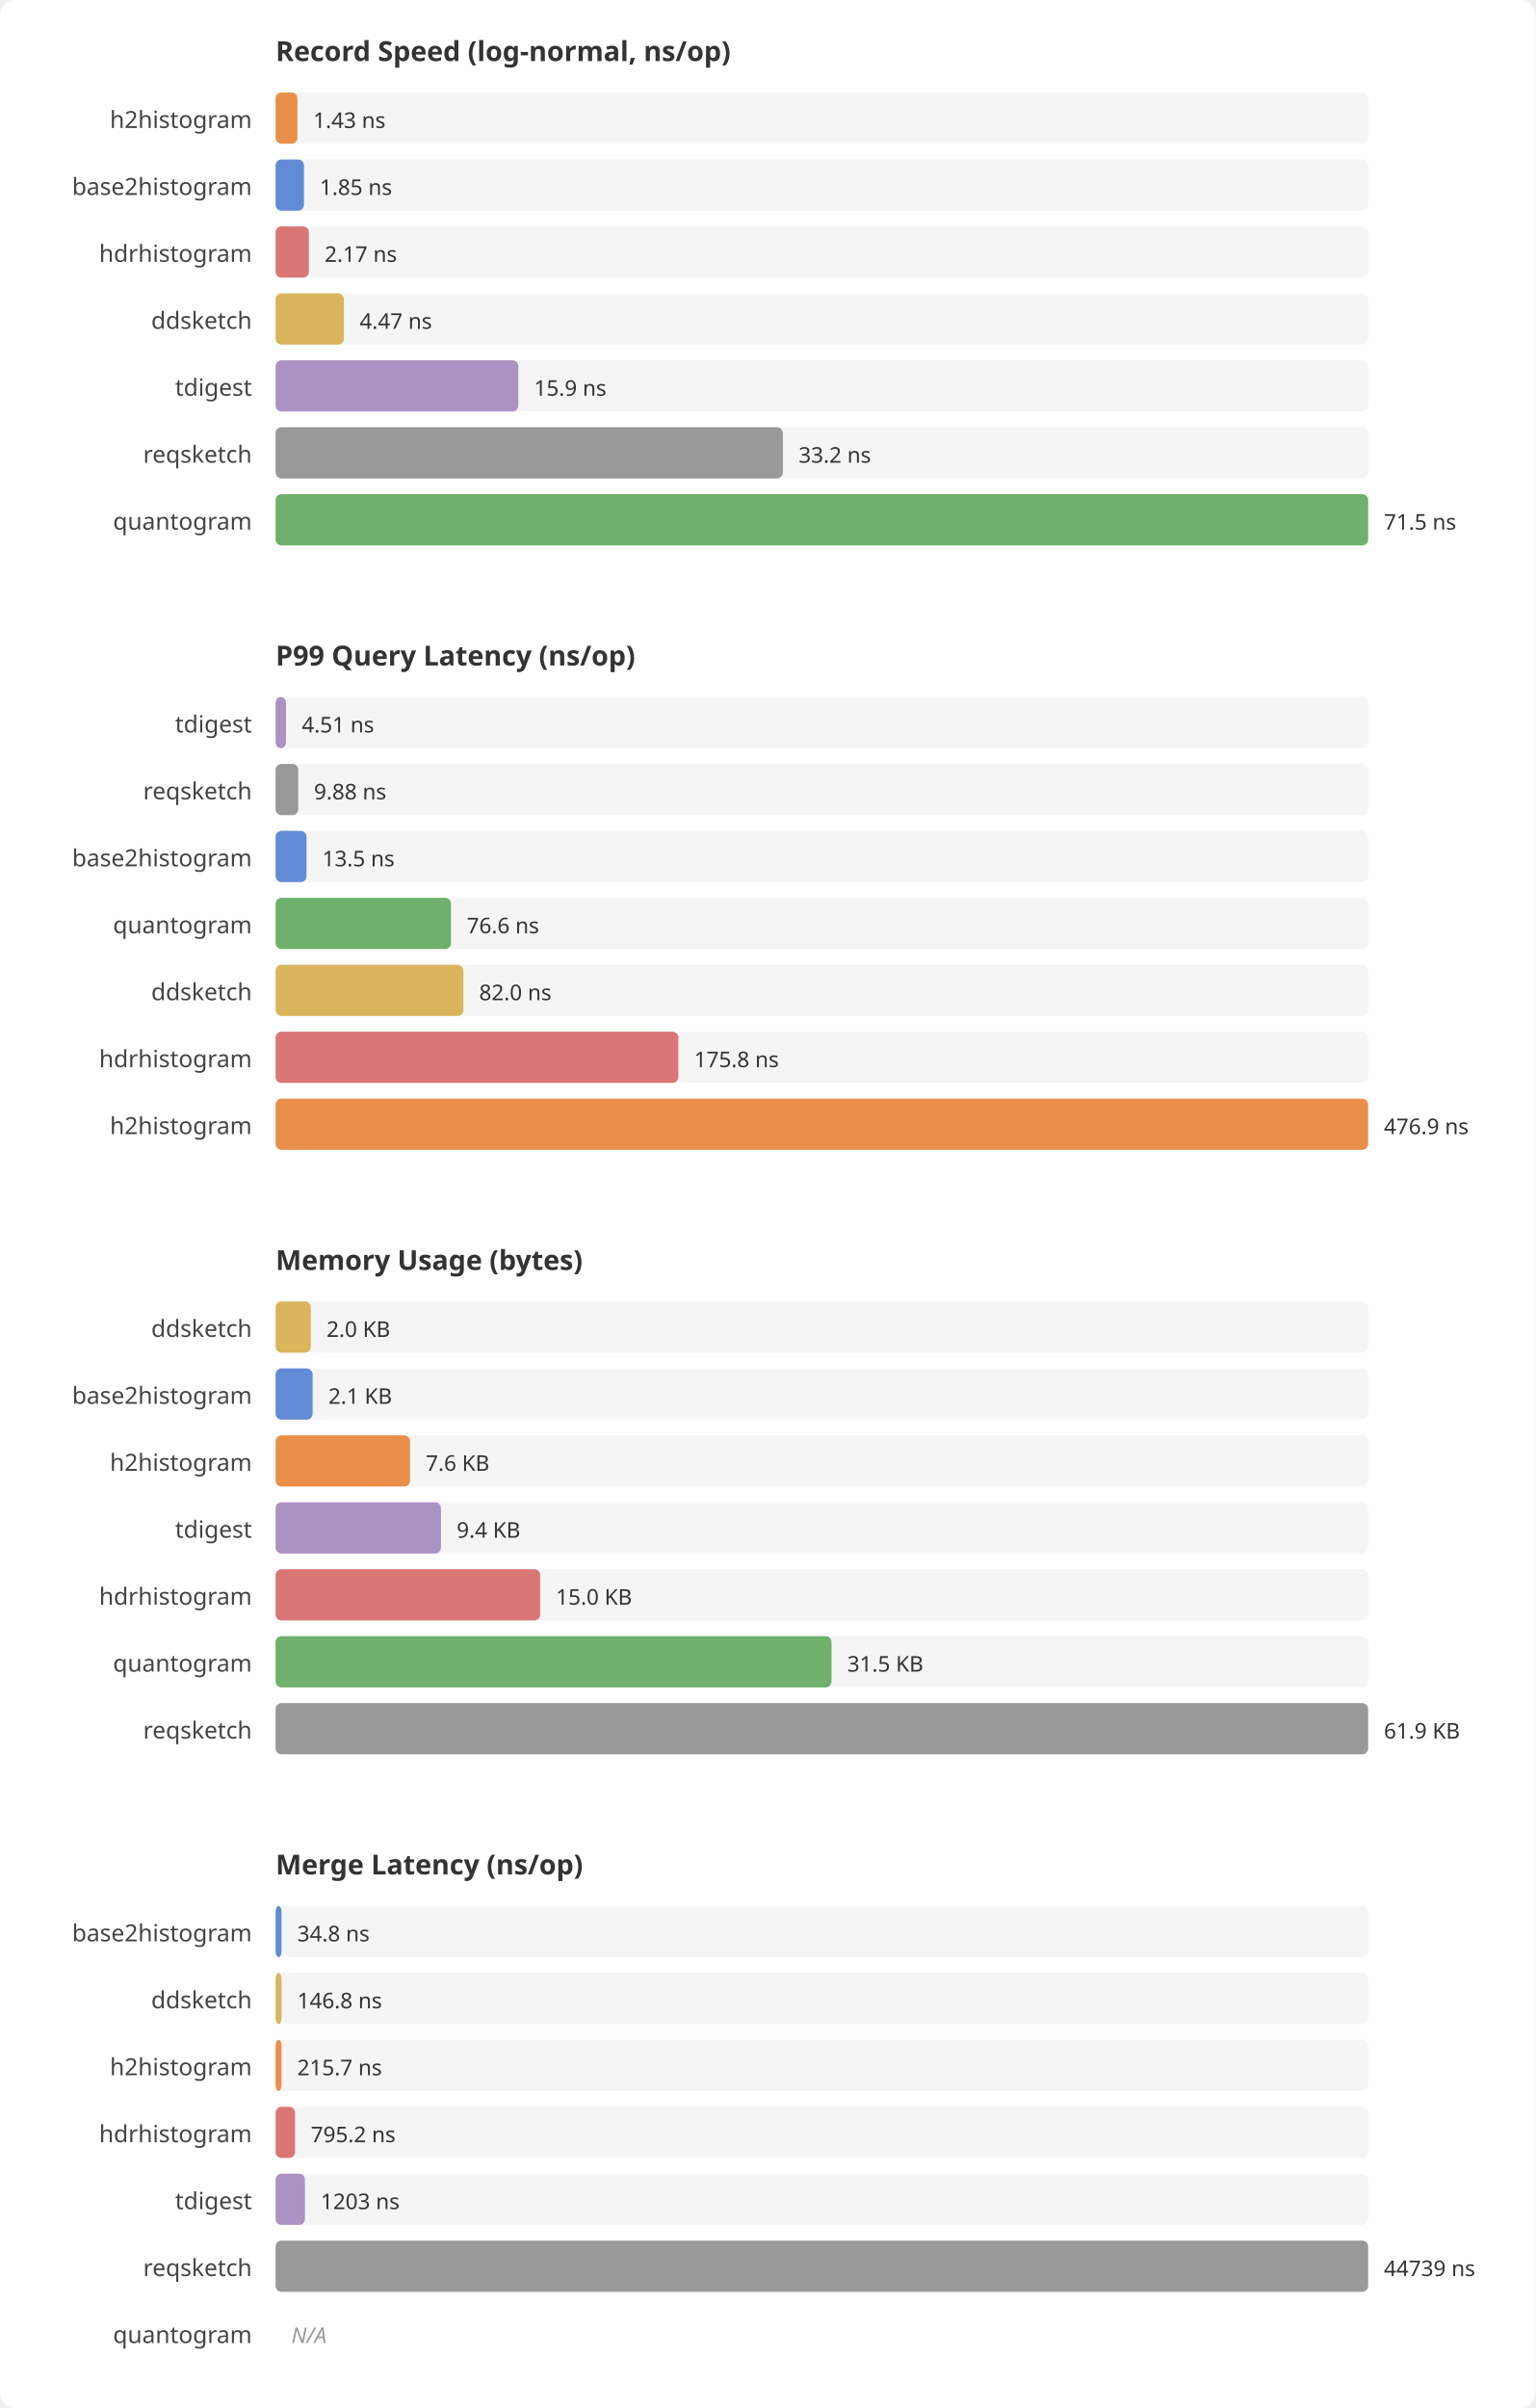
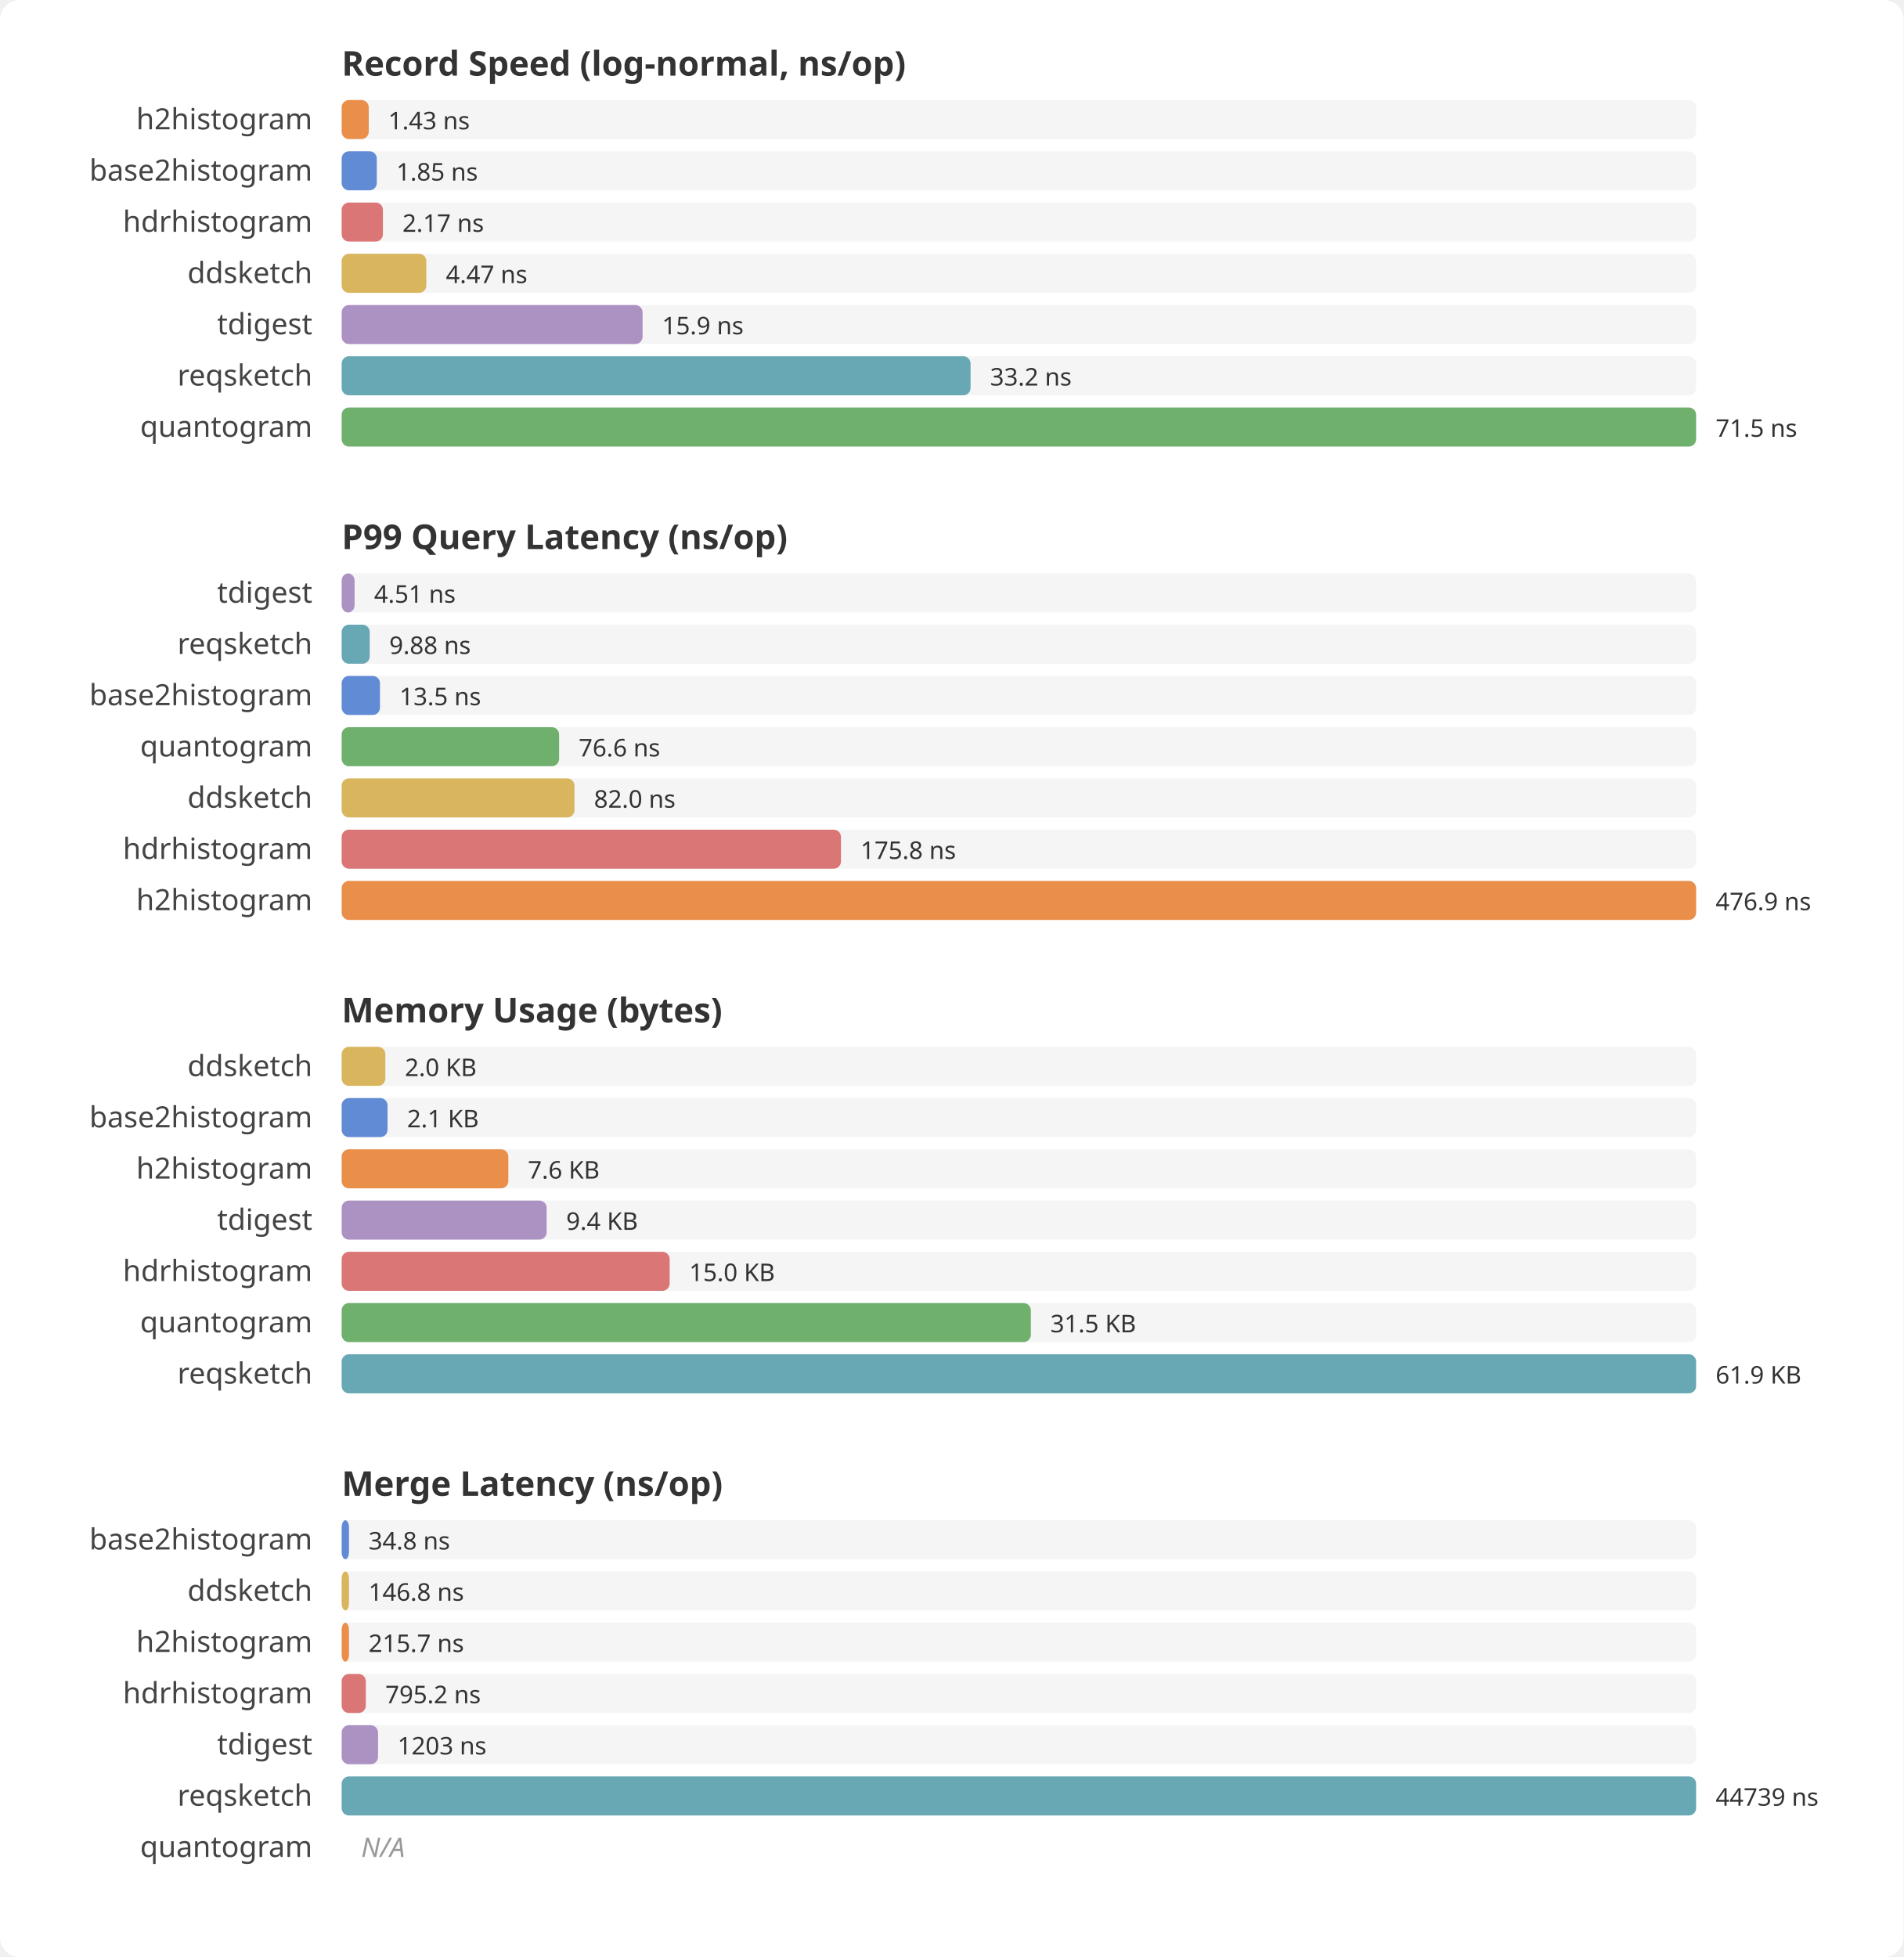
- <svg xmlns="http://www.w3.org/2000/svg" viewBox="0 0 780 1223" width="780" height="1223">
-   <rect x="0.0" y="0.0" width="780.0" height="1223.0" fill="white" rx="8" />
+ <svg xmlns="http://www.w3.org/2000/svg" viewBox="0 0 780 802" width="780" height="802">
+   <rect x="0.0" y="0.0" width="780.0" height="802.0" fill="white" rx="8" />
  <text x="140.0" y="31.0" font-family="system-ui,sans-serif" font-size="14" font-weight="600" fill="#333">Record Speed (log-normal, ns/op)</text>
-   <text x="128.0" y="65.0" font-family="system-ui,sans-serif" font-size="12" fill="#444" text-anchor="end">h2histogram</text>
-   <rect x="140.0" y="47.0" width="555.0" height="26.0" fill="#f5f5f5" rx="3" />
-   <rect x="140.0" y="47.0" width="11.1" height="26.0" fill="#E87D2B" rx="3" opacity="0.85" />
-   <text x="159.1" y="65.0" font-family="system-ui,sans-serif" font-size="11" fill="#333" font-weight="500">1.43 ns</text>
-   <text x="128.0" y="99.0" font-family="system-ui,sans-serif" font-size="12" fill="#444" text-anchor="end">base2histogram</text>
-   <rect x="140.0" y="81.0" width="555.0" height="26.0" fill="#f5f5f5" rx="3" />
-   <rect x="140.0" y="81.0" width="14.4" height="26.0" fill="#4878CF" rx="3" opacity="0.85" />
-   <text x="162.4" y="99.0" font-family="system-ui,sans-serif" font-size="11" fill="#333" font-weight="500">1.85 ns</text>
-   <text x="128.0" y="133.0" font-family="system-ui,sans-serif" font-size="12" fill="#444" text-anchor="end">hdrhistogram</text>
-   <rect x="140.0" y="115.0" width="555.0" height="26.0" fill="#f5f5f5" rx="3" />
-   <rect x="140.0" y="115.0" width="16.9" height="26.0" fill="#D65F5F" rx="3" opacity="0.85" />
-   <text x="164.9" y="133.0" font-family="system-ui,sans-serif" font-size="11" fill="#333" font-weight="500">2.17 ns</text>
-   <text x="128.0" y="167.0" font-family="system-ui,sans-serif" font-size="12" fill="#444" text-anchor="end">ddsketch</text>
-   <rect x="140.0" y="149.0" width="555.0" height="26.0" fill="#f5f5f5" rx="3" />
-   <rect x="140.0" y="149.0" width="34.7" height="26.0" fill="#D4A942" rx="3" opacity="0.85" />
-   <text x="182.7" y="167.0" font-family="system-ui,sans-serif" font-size="11" fill="#333" font-weight="500">4.47 ns</text>
-   <text x="128.0" y="201.0" font-family="system-ui,sans-serif" font-size="12" fill="#444" text-anchor="end">tdigest</text>
-   <rect x="140.0" y="183.0" width="555.0" height="26.0" fill="#f5f5f5" rx="3" />
-   <rect x="140.0" y="183.0" width="123.3" height="26.0" fill="#9F7FBA" rx="3" opacity="0.85" />
-   <text x="271.3" y="201.0" font-family="system-ui,sans-serif" font-size="11" fill="#333" font-weight="500">15.9 ns</text>
-   <text x="128.0" y="235.0" font-family="system-ui,sans-serif" font-size="12" fill="#444" text-anchor="end">reqsketch</text>
-   <rect x="140.0" y="217.0" width="555.0" height="26.0" fill="#f5f5f5" rx="3" />
-   <rect x="140.0" y="217.0" width="257.7" height="26.0" fill="#888888" rx="3" opacity="0.85" />
-   <text x="405.7" y="235.0" font-family="system-ui,sans-serif" font-size="11" fill="#333" font-weight="500">33.2 ns</text>
-   <text x="128.0" y="269.0" font-family="system-ui,sans-serif" font-size="12" fill="#444" text-anchor="end">quantogram</text>
-   <rect x="140.0" y="251.0" width="555.0" height="26.0" fill="#f5f5f5" rx="3" />
-   <rect x="140.0" y="251.0" width="555.0" height="26.0" fill="#56A354" rx="3" opacity="0.85" />
-   <text x="703.0" y="269.0" font-family="system-ui,sans-serif" font-size="11" fill="#333" font-weight="500">71.5 ns</text>
-   <text x="140.0" y="338.0" font-family="system-ui,sans-serif" font-size="14" font-weight="600" fill="#333">P99 Query Latency (ns/op)</text>
-   <text x="128.0" y="372.0" font-family="system-ui,sans-serif" font-size="12" fill="#444" text-anchor="end">tdigest</text>
-   <rect x="140.0" y="354.0" width="555.0" height="26.0" fill="#f5f5f5" rx="3" />
-   <rect x="140.0" y="354.0" width="5.3" height="26.0" fill="#9F7FBA" rx="3" opacity="0.85" />
-   <text x="153.3" y="372.0" font-family="system-ui,sans-serif" font-size="11" fill="#333" font-weight="500">4.51 ns</text>
-   <text x="128.0" y="406.0" font-family="system-ui,sans-serif" font-size="12" fill="#444" text-anchor="end">reqsketch</text>
-   <rect x="140.0" y="388.0" width="555.0" height="26.0" fill="#f5f5f5" rx="3" />
-   <rect x="140.0" y="388.0" width="11.5" height="26.0" fill="#888888" rx="3" opacity="0.85" />
-   <text x="159.5" y="406.0" font-family="system-ui,sans-serif" font-size="11" fill="#333" font-weight="500">9.88 ns</text>
-   <text x="128.0" y="440.0" font-family="system-ui,sans-serif" font-size="12" fill="#444" text-anchor="end">base2histogram</text>
-   <rect x="140.0" y="422.0" width="555.0" height="26.0" fill="#f5f5f5" rx="3" />
-   <rect x="140.0" y="422.0" width="15.7" height="26.0" fill="#4878CF" rx="3" opacity="0.85" />
-   <text x="163.7" y="440.0" font-family="system-ui,sans-serif" font-size="11" fill="#333" font-weight="500">13.5 ns</text>
-   <text x="128.0" y="474.0" font-family="system-ui,sans-serif" font-size="12" fill="#444" text-anchor="end">quantogram</text>
-   <rect x="140.0" y="456.0" width="555.0" height="26.0" fill="#f5f5f5" rx="3" />
-   <rect x="140.0" y="456.0" width="89.1" height="26.0" fill="#56A354" rx="3" opacity="0.85" />
-   <text x="237.1" y="474.0" font-family="system-ui,sans-serif" font-size="11" fill="#333" font-weight="500">76.6 ns</text>
-   <text x="128.0" y="508.0" font-family="system-ui,sans-serif" font-size="12" fill="#444" text-anchor="end">ddsketch</text>
-   <rect x="140.0" y="490.0" width="555.0" height="26.0" fill="#f5f5f5" rx="3" />
-   <rect x="140.0" y="490.0" width="95.4" height="26.0" fill="#D4A942" rx="3" opacity="0.85" />
-   <text x="243.4" y="508.0" font-family="system-ui,sans-serif" font-size="11" fill="#333" font-weight="500">82.0 ns</text>
-   <text x="128.0" y="542.0" font-family="system-ui,sans-serif" font-size="12" fill="#444" text-anchor="end">hdrhistogram</text>
-   <rect x="140.0" y="524.0" width="555.0" height="26.0" fill="#f5f5f5" rx="3" />
-   <rect x="140.0" y="524.0" width="204.6" height="26.0" fill="#D65F5F" rx="3" opacity="0.85" />
-   <text x="352.6" y="542.0" font-family="system-ui,sans-serif" font-size="11" fill="#333" font-weight="500">175.8 ns</text>
-   <text x="128.0" y="576.0" font-family="system-ui,sans-serif" font-size="12" fill="#444" text-anchor="end">h2histogram</text>
-   <rect x="140.0" y="558.0" width="555.0" height="26.0" fill="#f5f5f5" rx="3" />
-   <rect x="140.0" y="558.0" width="555.0" height="26.0" fill="#E87D2B" rx="3" opacity="0.85" />
-   <text x="703.0" y="576.0" font-family="system-ui,sans-serif" font-size="11" fill="#333" font-weight="500">476.9 ns</text>
-   <text x="140.0" y="645.0" font-family="system-ui,sans-serif" font-size="14" font-weight="600" fill="#333">Memory Usage (bytes)</text>
-   <text x="128.0" y="679.0" font-family="system-ui,sans-serif" font-size="12" fill="#444" text-anchor="end">ddsketch</text>
-   <rect x="140.0" y="661.0" width="555.0" height="26.0" fill="#f5f5f5" rx="3" />
-   <rect x="140.0" y="661.0" width="17.9" height="26.0" fill="#D4A942" rx="3" opacity="0.85" />
-   <text x="165.9" y="679.0" font-family="system-ui,sans-serif" font-size="11" fill="#333" font-weight="500">2.0 KB</text>
-   <text x="128.0" y="713.0" font-family="system-ui,sans-serif" font-size="12" fill="#444" text-anchor="end">base2histogram</text>
-   <rect x="140.0" y="695.0" width="555.0" height="26.0" fill="#f5f5f5" rx="3" />
-   <rect x="140.0" y="695.0" width="18.8" height="26.0" fill="#4878CF" rx="3" opacity="0.85" />
-   <text x="166.8" y="713.0" font-family="system-ui,sans-serif" font-size="11" fill="#333" font-weight="500">2.1 KB</text>
-   <text x="128.0" y="747.0" font-family="system-ui,sans-serif" font-size="12" fill="#444" text-anchor="end">h2histogram</text>
-   <rect x="140.0" y="729.0" width="555.0" height="26.0" fill="#f5f5f5" rx="3" />
-   <rect x="140.0" y="729.0" width="68.3" height="26.0" fill="#E87D2B" rx="3" opacity="0.85" />
-   <text x="216.3" y="747.0" font-family="system-ui,sans-serif" font-size="11" fill="#333" font-weight="500">7.6 KB</text>
-   <text x="128.0" y="781.0" font-family="system-ui,sans-serif" font-size="12" fill="#444" text-anchor="end">tdigest</text>
-   <rect x="140.0" y="763.0" width="555.0" height="26.0" fill="#f5f5f5" rx="3" />
-   <rect x="140.0" y="763.0" width="84.0" height="26.0" fill="#9F7FBA" rx="3" opacity="0.85" />
-   <text x="232.0" y="781.0" font-family="system-ui,sans-serif" font-size="11" fill="#333" font-weight="500">9.4 KB</text>
-   <text x="128.0" y="815.0" font-family="system-ui,sans-serif" font-size="12" fill="#444" text-anchor="end">hdrhistogram</text>
-   <rect x="140.0" y="797.0" width="555.0" height="26.0" fill="#f5f5f5" rx="3" />
-   <rect x="140.0" y="797.0" width="134.4" height="26.0" fill="#D65F5F" rx="3" opacity="0.85" />
-   <text x="282.4" y="815.0" font-family="system-ui,sans-serif" font-size="11" fill="#333" font-weight="500">15.0 KB</text>
-   <text x="128.0" y="849.0" font-family="system-ui,sans-serif" font-size="12" fill="#444" text-anchor="end">quantogram</text>
-   <rect x="140.0" y="831.0" width="555.0" height="26.0" fill="#f5f5f5" rx="3" />
-   <rect x="140.0" y="831.0" width="282.4" height="26.0" fill="#56A354" rx="3" opacity="0.85" />
-   <text x="430.4" y="849.0" font-family="system-ui,sans-serif" font-size="11" fill="#333" font-weight="500">31.5 KB</text>
-   <text x="128.0" y="883.0" font-family="system-ui,sans-serif" font-size="12" fill="#444" text-anchor="end">reqsketch</text>
-   <rect x="140.0" y="865.0" width="555.0" height="26.0" fill="#f5f5f5" rx="3" />
-   <rect x="140.0" y="865.0" width="555.0" height="26.0" fill="#888888" rx="3" opacity="0.85" />
-   <text x="703.0" y="883.0" font-family="system-ui,sans-serif" font-size="11" fill="#333" font-weight="500">61.9 KB</text>
-   <text x="140.0" y="952.0" font-family="system-ui,sans-serif" font-size="14" font-weight="600" fill="#333">Merge Latency (ns/op)</text>
-   <text x="128.0" y="986.0" font-family="system-ui,sans-serif" font-size="12" fill="#444" text-anchor="end">base2histogram</text>
-   <rect x="140.0" y="968.0" width="555.0" height="26.0" fill="#f5f5f5" rx="3" />
-   <rect x="140.0" y="968.0" width="3.0" height="26.0" fill="#4878CF" rx="3" opacity="0.85" />
-   <text x="151.0" y="986.0" font-family="system-ui,sans-serif" font-size="11" fill="#333" font-weight="500">34.8 ns</text>
-   <text x="128.0" y="1020.0" font-family="system-ui,sans-serif" font-size="12" fill="#444" text-anchor="end">ddsketch</text>
-   <rect x="140.0" y="1002.0" width="555.0" height="26.0" fill="#f5f5f5" rx="3" />
-   <rect x="140.0" y="1002.0" width="3.0" height="26.0" fill="#D4A942" rx="3" opacity="0.85" />
-   <text x="151.0" y="1020.0" font-family="system-ui,sans-serif" font-size="11" fill="#333" font-weight="500">146.8 ns</text>
-   <text x="128.0" y="1054.0" font-family="system-ui,sans-serif" font-size="12" fill="#444" text-anchor="end">h2histogram</text>
-   <rect x="140.0" y="1036.0" width="555.0" height="26.0" fill="#f5f5f5" rx="3" />
-   <rect x="140.0" y="1036.0" width="3.0" height="26.0" fill="#E87D2B" rx="3" opacity="0.85" />
-   <text x="151.0" y="1054.0" font-family="system-ui,sans-serif" font-size="11" fill="#333" font-weight="500">215.7 ns</text>
-   <text x="128.0" y="1088.0" font-family="system-ui,sans-serif" font-size="12" fill="#444" text-anchor="end">hdrhistogram</text>
-   <rect x="140.0" y="1070.0" width="555.0" height="26.0" fill="#f5f5f5" rx="3" />
-   <rect x="140.0" y="1070.0" width="9.9" height="26.0" fill="#D65F5F" rx="3" opacity="0.85" />
-   <text x="157.9" y="1088.0" font-family="system-ui,sans-serif" font-size="11" fill="#333" font-weight="500">795.2 ns</text>
-   <text x="128.0" y="1122.0" font-family="system-ui,sans-serif" font-size="12" fill="#444" text-anchor="end">tdigest</text>
-   <rect x="140.0" y="1104.0" width="555.0" height="26.0" fill="#f5f5f5" rx="3" />
-   <rect x="140.0" y="1104.0" width="14.9" height="26.0" fill="#9F7FBA" rx="3" opacity="0.85" />
-   <text x="162.9" y="1122.0" font-family="system-ui,sans-serif" font-size="11" fill="#333" font-weight="500">1203 ns</text>
-   <text x="128.0" y="1156.0" font-family="system-ui,sans-serif" font-size="12" fill="#444" text-anchor="end">reqsketch</text>
-   <rect x="140.0" y="1138.0" width="555.0" height="26.0" fill="#f5f5f5" rx="3" />
-   <rect x="140.0" y="1138.0" width="555.0" height="26.0" fill="#888888" rx="3" opacity="0.85" />
-   <text x="703.0" y="1156.0" font-family="system-ui,sans-serif" font-size="11" fill="#333" font-weight="500">44739 ns</text>
-   <text x="128.0" y="1190.0" font-family="system-ui,sans-serif" font-size="12" fill="#444" text-anchor="end">quantogram</text>
-   <text x="148.0" y="1190.0" font-family="system-ui,sans-serif" font-size="11" fill="#999" font-style="italic">N/A</text>
+   <text x="128.0" y="53.0" font-family="system-ui,sans-serif" font-size="12" fill="#444" text-anchor="end">h2histogram</text>
+   <rect x="140.0" y="41.0" width="555.0" height="16.0" fill="#f5f5f5" rx="3" />
+   <rect x="140.0" y="41.0" width="11.1" height="16.0" fill="#E87D2B" rx="3" opacity="0.85" />
+   <text x="159.1" y="53.0" font-family="system-ui,sans-serif" font-size="10" fill="#333" font-weight="500">1.43 ns</text>
+   <text x="128.0" y="74.0" font-family="system-ui,sans-serif" font-size="12" fill="#444" text-anchor="end">base2histogram</text>
+   <rect x="140.0" y="62.0" width="555.0" height="16.0" fill="#f5f5f5" rx="3" />
+   <rect x="140.0" y="62.0" width="14.4" height="16.0" fill="#4878CF" rx="3" opacity="0.85" />
+   <text x="162.4" y="74.0" font-family="system-ui,sans-serif" font-size="10" fill="#333" font-weight="500">1.85 ns</text>
+   <text x="128.0" y="95.0" font-family="system-ui,sans-serif" font-size="12" fill="#444" text-anchor="end">hdrhistogram</text>
+   <rect x="140.0" y="83.0" width="555.0" height="16.0" fill="#f5f5f5" rx="3" />
+   <rect x="140.0" y="83.0" width="16.9" height="16.0" fill="#D65F5F" rx="3" opacity="0.85" />
+   <text x="164.9" y="95.0" font-family="system-ui,sans-serif" font-size="10" fill="#333" font-weight="500">2.17 ns</text>
+   <text x="128.0" y="116.0" font-family="system-ui,sans-serif" font-size="12" fill="#444" text-anchor="end">ddsketch</text>
+   <rect x="140.0" y="104.0" width="555.0" height="16.0" fill="#f5f5f5" rx="3" />
+   <rect x="140.0" y="104.0" width="34.7" height="16.0" fill="#D4A942" rx="3" opacity="0.85" />
+   <text x="182.7" y="116.0" font-family="system-ui,sans-serif" font-size="10" fill="#333" font-weight="500">4.47 ns</text>
+   <text x="128.0" y="137.0" font-family="system-ui,sans-serif" font-size="12" fill="#444" text-anchor="end">tdigest</text>
+   <rect x="140.0" y="125.0" width="555.0" height="16.0" fill="#f5f5f5" rx="3" />
+   <rect x="140.0" y="125.0" width="123.3" height="16.0" fill="#9F7FBA" rx="3" opacity="0.85" />
+   <text x="271.3" y="137.0" font-family="system-ui,sans-serif" font-size="10" fill="#333" font-weight="500">15.9 ns</text>
+   <text x="128.0" y="158.0" font-family="system-ui,sans-serif" font-size="12" fill="#444" text-anchor="end">reqsketch</text>
+   <rect x="140.0" y="146.0" width="555.0" height="16.0" fill="#f5f5f5" rx="3" />
+   <rect x="140.0" y="146.0" width="257.7" height="16.0" fill="#4E9AA8" rx="3" opacity="0.85" />
+   <text x="405.7" y="158.0" font-family="system-ui,sans-serif" font-size="10" fill="#333" font-weight="500">33.2 ns</text>
+   <text x="128.0" y="179.0" font-family="system-ui,sans-serif" font-size="12" fill="#444" text-anchor="end">quantogram</text>
+   <rect x="140.0" y="167.0" width="555.0" height="16.0" fill="#f5f5f5" rx="3" />
+   <rect x="140.0" y="167.0" width="555.0" height="16.0" fill="#56A354" rx="3" opacity="0.85" />
+   <text x="703.0" y="179.0" font-family="system-ui,sans-serif" font-size="10" fill="#333" font-weight="500">71.5 ns</text>
+   <text x="140.0" y="225.0" font-family="system-ui,sans-serif" font-size="14" font-weight="600" fill="#333">P99 Query Latency (ns/op)</text>
+   <text x="128.0" y="247.0" font-family="system-ui,sans-serif" font-size="12" fill="#444" text-anchor="end">tdigest</text>
+   <rect x="140.0" y="235.0" width="555.0" height="16.0" fill="#f5f5f5" rx="3" />
+   <rect x="140.0" y="235.0" width="5.3" height="16.0" fill="#9F7FBA" rx="3" opacity="0.85" />
+   <text x="153.3" y="247.0" font-family="system-ui,sans-serif" font-size="10" fill="#333" font-weight="500">4.51 ns</text>
+   <text x="128.0" y="268.0" font-family="system-ui,sans-serif" font-size="12" fill="#444" text-anchor="end">reqsketch</text>
+   <rect x="140.0" y="256.0" width="555.0" height="16.0" fill="#f5f5f5" rx="3" />
+   <rect x="140.0" y="256.0" width="11.5" height="16.0" fill="#4E9AA8" rx="3" opacity="0.85" />
+   <text x="159.5" y="268.0" font-family="system-ui,sans-serif" font-size="10" fill="#333" font-weight="500">9.88 ns</text>
+   <text x="128.0" y="289.0" font-family="system-ui,sans-serif" font-size="12" fill="#444" text-anchor="end">base2histogram</text>
+   <rect x="140.0" y="277.0" width="555.0" height="16.0" fill="#f5f5f5" rx="3" />
+   <rect x="140.0" y="277.0" width="15.7" height="16.0" fill="#4878CF" rx="3" opacity="0.85" />
+   <text x="163.7" y="289.0" font-family="system-ui,sans-serif" font-size="10" fill="#333" font-weight="500">13.5 ns</text>
+   <text x="128.0" y="310.0" font-family="system-ui,sans-serif" font-size="12" fill="#444" text-anchor="end">quantogram</text>
+   <rect x="140.0" y="298.0" width="555.0" height="16.0" fill="#f5f5f5" rx="3" />
+   <rect x="140.0" y="298.0" width="89.1" height="16.0" fill="#56A354" rx="3" opacity="0.85" />
+   <text x="237.1" y="310.0" font-family="system-ui,sans-serif" font-size="10" fill="#333" font-weight="500">76.6 ns</text>
+   <text x="128.0" y="331.0" font-family="system-ui,sans-serif" font-size="12" fill="#444" text-anchor="end">ddsketch</text>
+   <rect x="140.0" y="319.0" width="555.0" height="16.0" fill="#f5f5f5" rx="3" />
+   <rect x="140.0" y="319.0" width="95.4" height="16.0" fill="#D4A942" rx="3" opacity="0.85" />
+   <text x="243.4" y="331.0" font-family="system-ui,sans-serif" font-size="10" fill="#333" font-weight="500">82.0 ns</text>
+   <text x="128.0" y="352.0" font-family="system-ui,sans-serif" font-size="12" fill="#444" text-anchor="end">hdrhistogram</text>
+   <rect x="140.0" y="340.0" width="555.0" height="16.0" fill="#f5f5f5" rx="3" />
+   <rect x="140.0" y="340.0" width="204.6" height="16.0" fill="#D65F5F" rx="3" opacity="0.85" />
+   <text x="352.6" y="352.0" font-family="system-ui,sans-serif" font-size="10" fill="#333" font-weight="500">175.8 ns</text>
+   <text x="128.0" y="373.0" font-family="system-ui,sans-serif" font-size="12" fill="#444" text-anchor="end">h2histogram</text>
+   <rect x="140.0" y="361.0" width="555.0" height="16.0" fill="#f5f5f5" rx="3" />
+   <rect x="140.0" y="361.0" width="555.0" height="16.0" fill="#E87D2B" rx="3" opacity="0.85" />
+   <text x="703.0" y="373.0" font-family="system-ui,sans-serif" font-size="10" fill="#333" font-weight="500">476.9 ns</text>
+   <text x="140.0" y="419.0" font-family="system-ui,sans-serif" font-size="14" font-weight="600" fill="#333">Memory Usage (bytes)</text>
+   <text x="128.0" y="441.0" font-family="system-ui,sans-serif" font-size="12" fill="#444" text-anchor="end">ddsketch</text>
+   <rect x="140.0" y="429.0" width="555.0" height="16.0" fill="#f5f5f5" rx="3" />
+   <rect x="140.0" y="429.0" width="17.9" height="16.0" fill="#D4A942" rx="3" opacity="0.85" />
+   <text x="165.9" y="441.0" font-family="system-ui,sans-serif" font-size="10" fill="#333" font-weight="500">2.0 KB</text>
+   <text x="128.0" y="462.0" font-family="system-ui,sans-serif" font-size="12" fill="#444" text-anchor="end">base2histogram</text>
+   <rect x="140.0" y="450.0" width="555.0" height="16.0" fill="#f5f5f5" rx="3" />
+   <rect x="140.0" y="450.0" width="18.8" height="16.0" fill="#4878CF" rx="3" opacity="0.85" />
+   <text x="166.8" y="462.0" font-family="system-ui,sans-serif" font-size="10" fill="#333" font-weight="500">2.1 KB</text>
+   <text x="128.0" y="483.0" font-family="system-ui,sans-serif" font-size="12" fill="#444" text-anchor="end">h2histogram</text>
+   <rect x="140.0" y="471.0" width="555.0" height="16.0" fill="#f5f5f5" rx="3" />
+   <rect x="140.0" y="471.0" width="68.3" height="16.0" fill="#E87D2B" rx="3" opacity="0.85" />
+   <text x="216.3" y="483.0" font-family="system-ui,sans-serif" font-size="10" fill="#333" font-weight="500">7.6 KB</text>
+   <text x="128.0" y="504.0" font-family="system-ui,sans-serif" font-size="12" fill="#444" text-anchor="end">tdigest</text>
+   <rect x="140.0" y="492.0" width="555.0" height="16.0" fill="#f5f5f5" rx="3" />
+   <rect x="140.0" y="492.0" width="84.0" height="16.0" fill="#9F7FBA" rx="3" opacity="0.85" />
+   <text x="232.0" y="504.0" font-family="system-ui,sans-serif" font-size="10" fill="#333" font-weight="500">9.4 KB</text>
+   <text x="128.0" y="525.0" font-family="system-ui,sans-serif" font-size="12" fill="#444" text-anchor="end">hdrhistogram</text>
+   <rect x="140.0" y="513.0" width="555.0" height="16.0" fill="#f5f5f5" rx="3" />
+   <rect x="140.0" y="513.0" width="134.4" height="16.0" fill="#D65F5F" rx="3" opacity="0.85" />
+   <text x="282.4" y="525.0" font-family="system-ui,sans-serif" font-size="10" fill="#333" font-weight="500">15.0 KB</text>
+   <text x="128.0" y="546.0" font-family="system-ui,sans-serif" font-size="12" fill="#444" text-anchor="end">quantogram</text>
+   <rect x="140.0" y="534.0" width="555.0" height="16.0" fill="#f5f5f5" rx="3" />
+   <rect x="140.0" y="534.0" width="282.4" height="16.0" fill="#56A354" rx="3" opacity="0.85" />
+   <text x="430.4" y="546.0" font-family="system-ui,sans-serif" font-size="10" fill="#333" font-weight="500">31.5 KB</text>
+   <text x="128.0" y="567.0" font-family="system-ui,sans-serif" font-size="12" fill="#444" text-anchor="end">reqsketch</text>
+   <rect x="140.0" y="555.0" width="555.0" height="16.0" fill="#f5f5f5" rx="3" />
+   <rect x="140.0" y="555.0" width="555.0" height="16.0" fill="#4E9AA8" rx="3" opacity="0.85" />
+   <text x="703.0" y="567.0" font-family="system-ui,sans-serif" font-size="10" fill="#333" font-weight="500">61.9 KB</text>
+   <text x="140.0" y="613.0" font-family="system-ui,sans-serif" font-size="14" font-weight="600" fill="#333">Merge Latency (ns/op)</text>
+   <text x="128.0" y="635.0" font-family="system-ui,sans-serif" font-size="12" fill="#444" text-anchor="end">base2histogram</text>
+   <rect x="140.0" y="623.0" width="555.0" height="16.0" fill="#f5f5f5" rx="3" />
+   <rect x="140.0" y="623.0" width="3.0" height="16.0" fill="#4878CF" rx="3" opacity="0.85" />
+   <text x="151.0" y="635.0" font-family="system-ui,sans-serif" font-size="10" fill="#333" font-weight="500">34.8 ns</text>
+   <text x="128.0" y="656.0" font-family="system-ui,sans-serif" font-size="12" fill="#444" text-anchor="end">ddsketch</text>
+   <rect x="140.0" y="644.0" width="555.0" height="16.0" fill="#f5f5f5" rx="3" />
+   <rect x="140.0" y="644.0" width="3.0" height="16.0" fill="#D4A942" rx="3" opacity="0.85" />
+   <text x="151.0" y="656.0" font-family="system-ui,sans-serif" font-size="10" fill="#333" font-weight="500">146.8 ns</text>
+   <text x="128.0" y="677.0" font-family="system-ui,sans-serif" font-size="12" fill="#444" text-anchor="end">h2histogram</text>
+   <rect x="140.0" y="665.0" width="555.0" height="16.0" fill="#f5f5f5" rx="3" />
+   <rect x="140.0" y="665.0" width="3.0" height="16.0" fill="#E87D2B" rx="3" opacity="0.85" />
+   <text x="151.0" y="677.0" font-family="system-ui,sans-serif" font-size="10" fill="#333" font-weight="500">215.7 ns</text>
+   <text x="128.0" y="698.0" font-family="system-ui,sans-serif" font-size="12" fill="#444" text-anchor="end">hdrhistogram</text>
+   <rect x="140.0" y="686.0" width="555.0" height="16.0" fill="#f5f5f5" rx="3" />
+   <rect x="140.0" y="686.0" width="9.9" height="16.0" fill="#D65F5F" rx="3" opacity="0.85" />
+   <text x="157.9" y="698.0" font-family="system-ui,sans-serif" font-size="10" fill="#333" font-weight="500">795.2 ns</text>
+   <text x="128.0" y="719.0" font-family="system-ui,sans-serif" font-size="12" fill="#444" text-anchor="end">tdigest</text>
+   <rect x="140.0" y="707.0" width="555.0" height="16.0" fill="#f5f5f5" rx="3" />
+   <rect x="140.0" y="707.0" width="14.9" height="16.0" fill="#9F7FBA" rx="3" opacity="0.85" />
+   <text x="162.9" y="719.0" font-family="system-ui,sans-serif" font-size="10" fill="#333" font-weight="500">1203 ns</text>
+   <text x="128.0" y="740.0" font-family="system-ui,sans-serif" font-size="12" fill="#444" text-anchor="end">reqsketch</text>
+   <rect x="140.0" y="728.0" width="555.0" height="16.0" fill="#f5f5f5" rx="3" />
+   <rect x="140.0" y="728.0" width="555.0" height="16.0" fill="#4E9AA8" rx="3" opacity="0.85" />
+   <text x="703.0" y="740.0" font-family="system-ui,sans-serif" font-size="10" fill="#333" font-weight="500">44739 ns</text>
+   <text x="128.0" y="761.0" font-family="system-ui,sans-serif" font-size="12" fill="#444" text-anchor="end">quantogram</text>
+   <text x="148.0" y="761.0" font-family="system-ui,sans-serif" font-size="11" fill="#999" font-style="italic">N/A</text>
</svg>
